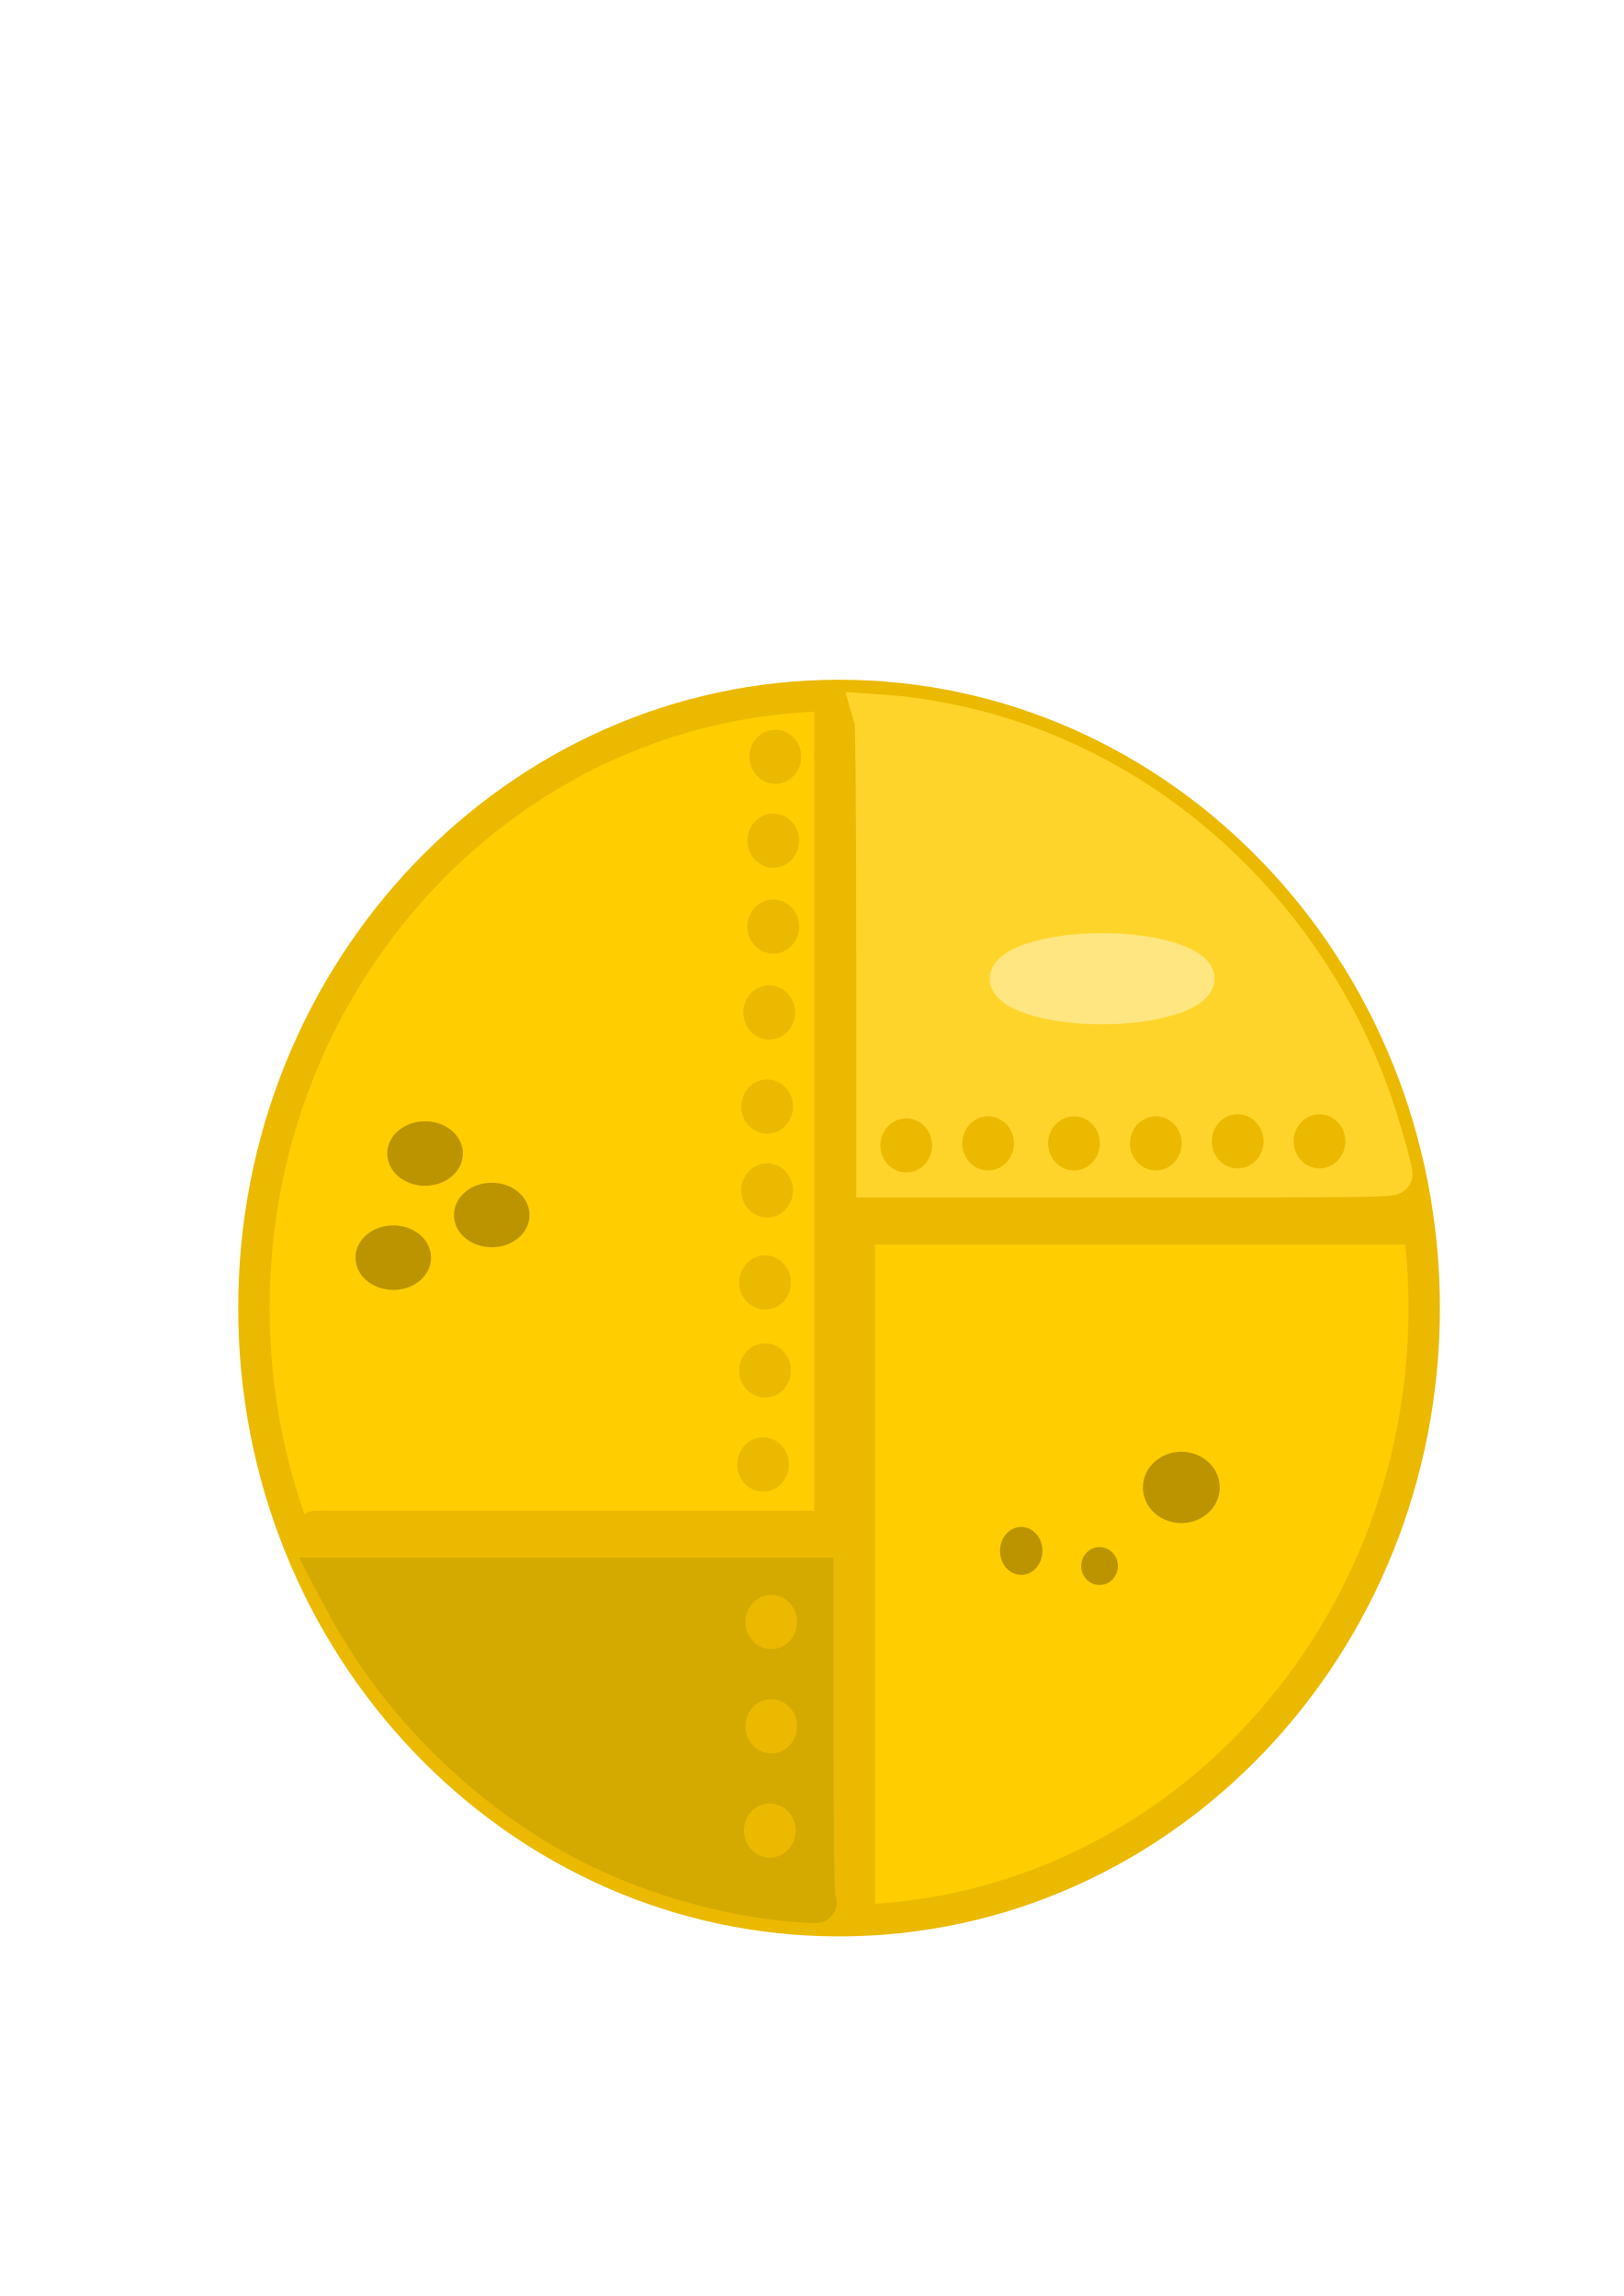
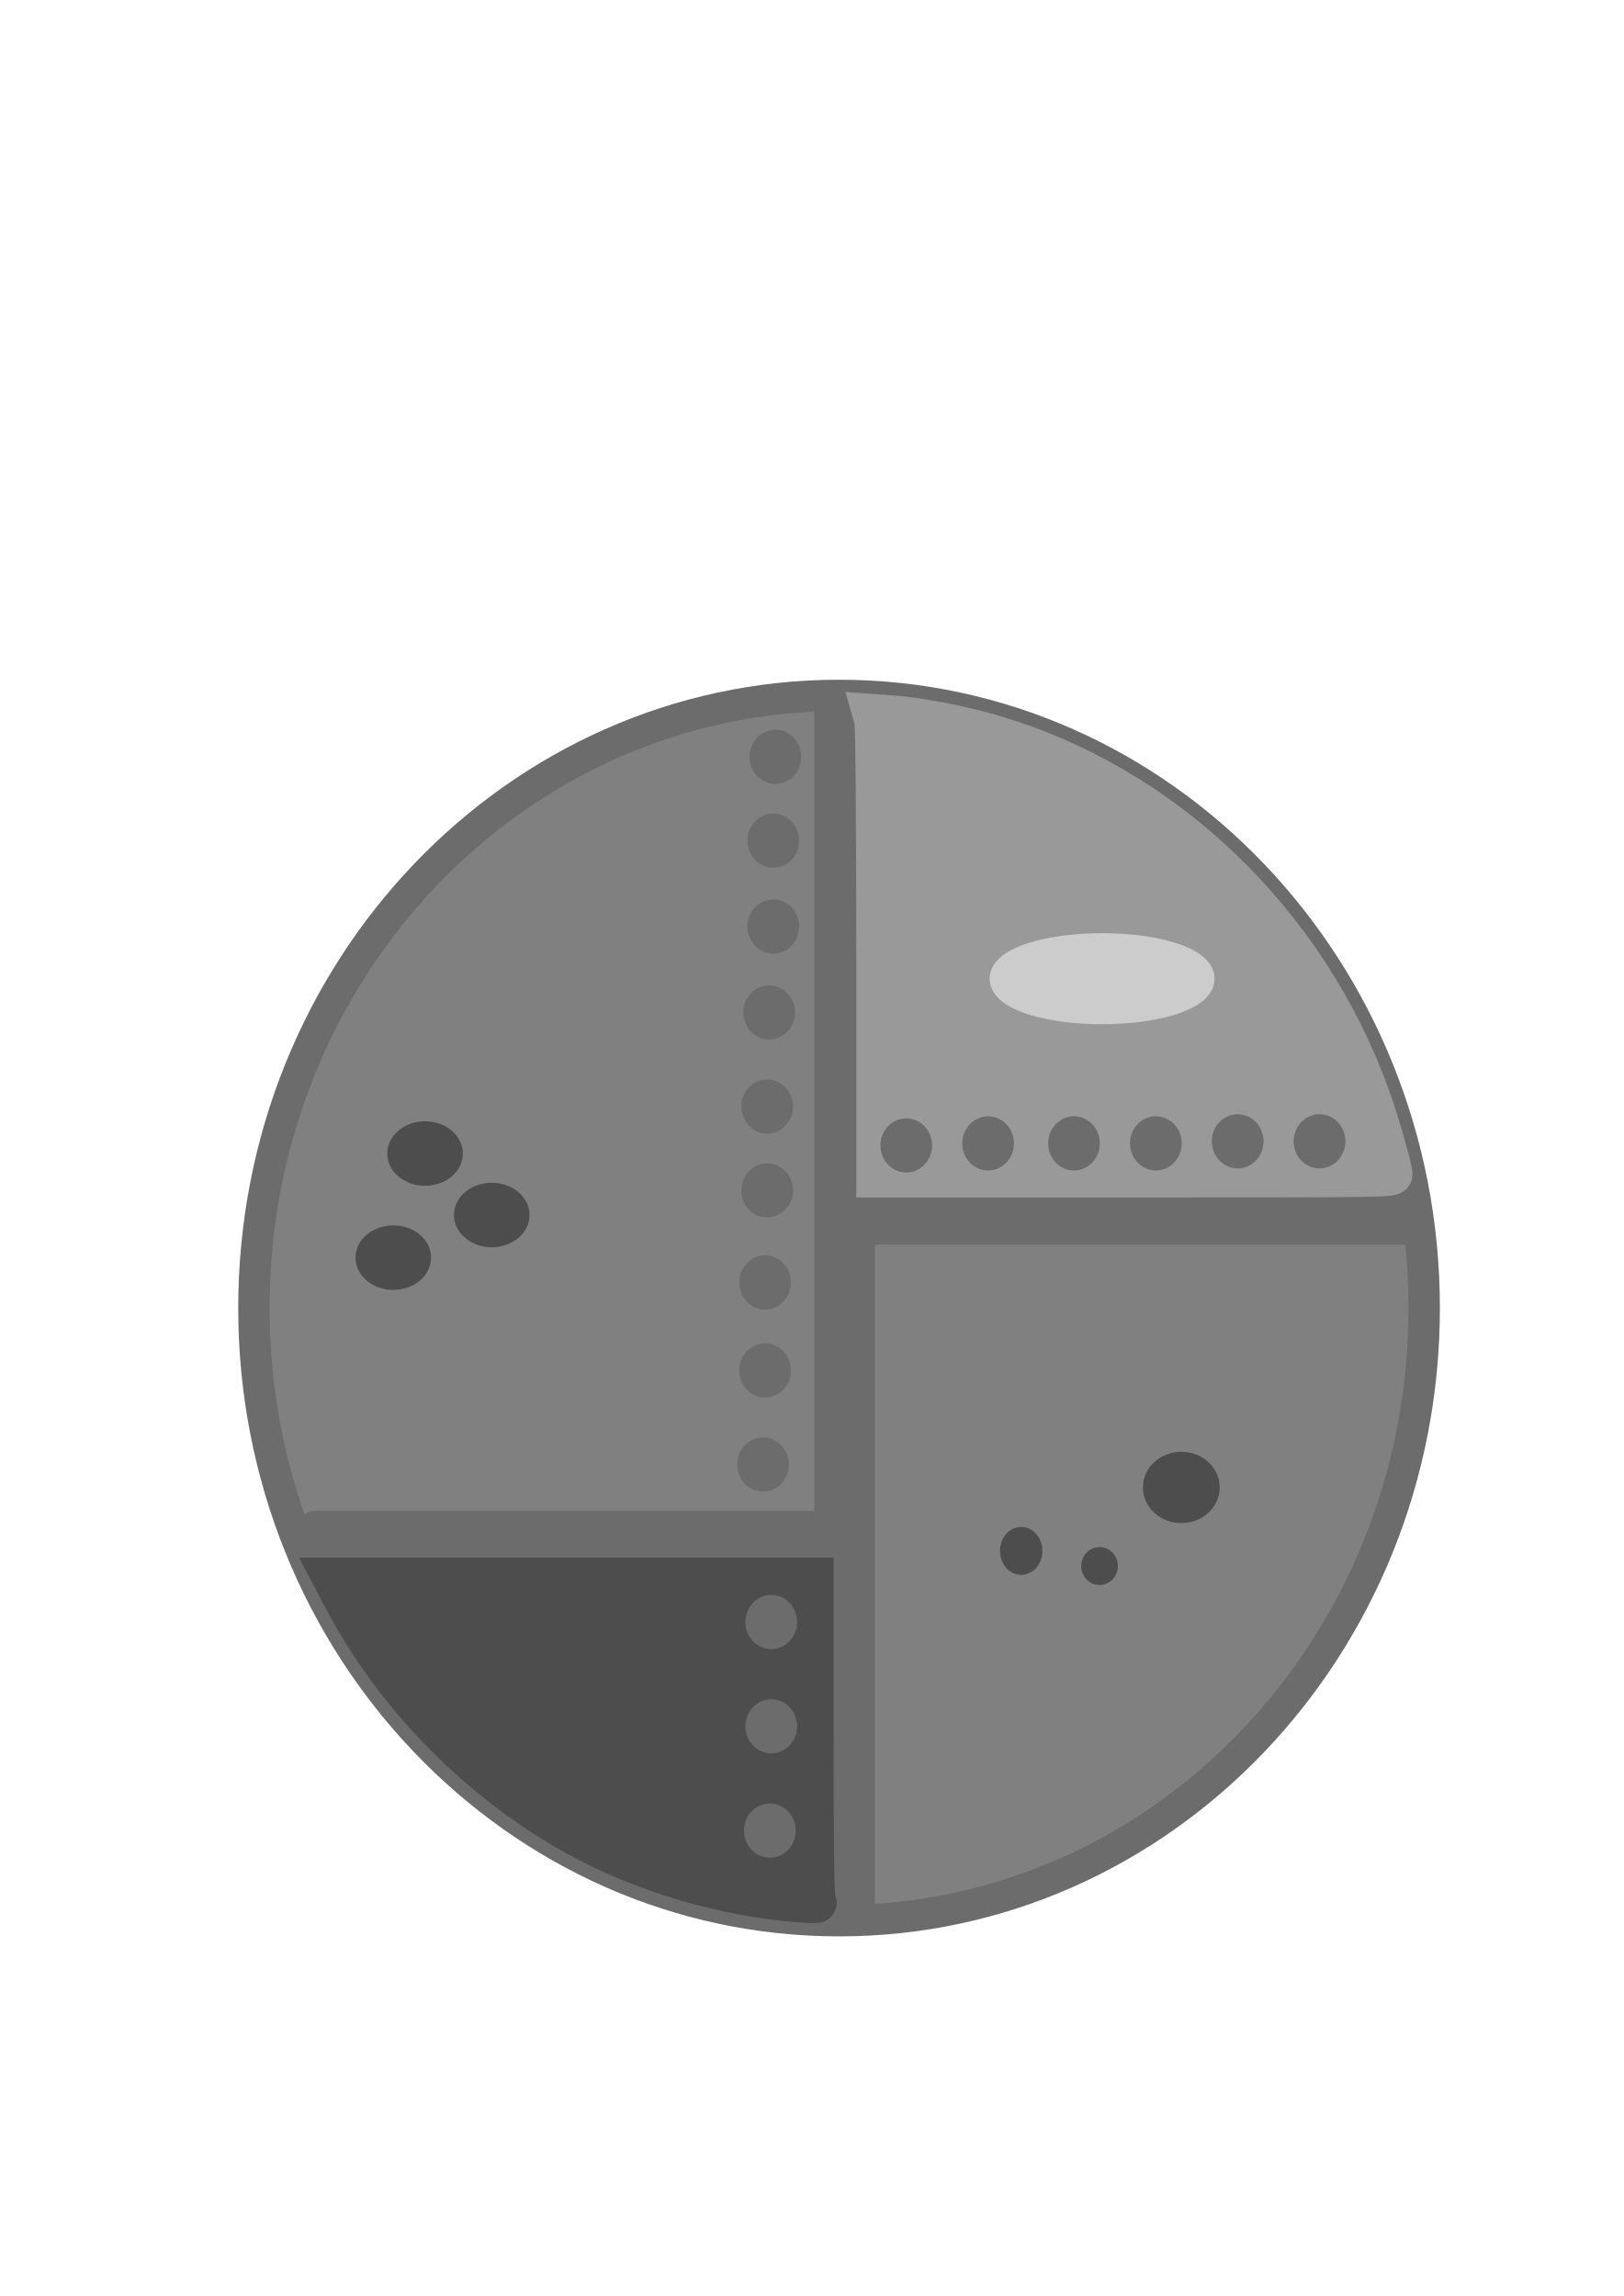
<svg xmlns="http://www.w3.org/2000/svg" width="210mm" height="297mm" viewBox="0 0 210 297" version="1.1" id="svg5">
  <defs id="defs2" />
  <g id="layer1">
-     <ellipse style="fill:#ffcd00;fill-opacity:1;stroke:#ebb900;stroke-width:4.059;stroke-miterlimit:4;stroke-dasharray:none;stroke-opacity:1" id="path846" cx="108.519" cy="169.204" rx="75.678" ry="79.248" />
-     <ellipse style="fill:#ebb900;stroke:#ebb900;stroke-width:2.853;stroke-miterlimit:4;stroke-dasharray:none;stroke-opacity:1;fill-opacity:1" id="path2023-0" cx="98.69" cy="189.442" rx="1.918" ry="2.077" />
-     <ellipse style="fill:#bb9400;fill-opacity:1;stroke:#bb9400;stroke-width:1.823;stroke-miterlimit:4;stroke-dasharray:none;stroke-opacity:1" id="path1156-61-8" cx="63.599" cy="157.168" rx="3.974" ry="3.26" />
-     <ellipse style="fill:#bb9400;fill-opacity:1;stroke:#bb9400;stroke-width:1.823;stroke-miterlimit:4;stroke-dasharray:none;stroke-opacity:1" id="path1156-61" cx="50.864" cy="162.686" rx="3.974" ry="3.26" />
-     <ellipse style="fill:#bb9400;fill-opacity:1;stroke:#bb9400;stroke-width:1.178;stroke-miterlimit:4;stroke-dasharray:none;stroke-opacity:1" id="path1156-4" cx="132.079" cy="200.618" rx="2.154" ry="2.511" />
-     <ellipse style="fill:#bb9400;fill-opacity:1;stroke:#bb9400;stroke-width:0.974;stroke-miterlimit:4;stroke-dasharray:none;stroke-opacity:1" id="path1156-61-4" cx="142.212" cy="202.577" rx="1.884" ry="1.964" />
-     <ellipse style="fill:#bb9400;fill-opacity:1;stroke:#bb9400;stroke-width:1.823;stroke-miterlimit:4;stroke-dasharray:none;stroke-opacity:1" id="path1156-61-7" cx="54.974" cy="149.214" rx="3.974" ry="3.26" />
-     <ellipse style="fill:#bb9400;stroke:#bb9400;stroke-width:3.779;stroke-miterlimit:4;stroke-dasharray:none;fill-opacity:1;stroke-opacity:1" id="path882" cx="152.784" cy="192.407" rx="3.078" ry="2.721" />
-     <rect style="fill:#6c6c6c;stroke:#ebb900;stroke-width:5;stroke-miterlimit:4;stroke-dasharray:none;stroke-opacity:1" id="rect1993" width="2.856" height="154.212" x="107.805" y="92.099" rx="0" ry="3.017" />
-     <rect style="fill:#d45500;stroke:#ebb900;stroke-width:5;stroke-miterlimit:4;stroke-dasharray:none;stroke-opacity:1" id="rect3081" width="69.056" height="3.44" x="112.712" y="155.046" ry="0.132" />
-     <rect style="fill:#d45500;stroke:#ebb900;stroke-width:5;stroke-miterlimit:4;stroke-dasharray:none;stroke-opacity:1" id="rect3193" width="64.029" height="3.44" x="40.746" y="197.908" ry="0.132" />
-     <path id="path4596" style="fill:#d4aa00;stroke:#d4aa00;stroke-width:18.898;stroke-miterlimit:4;stroke-dasharray:none;stroke-opacity:1" d="M 161.826 771 L 167.49 781.75 C 192.743 829.677 233.551 871.243 281.557 897.939 C 312.956 915.401 353.859 927.612 390 930.314 C 400.78 931.12 400.053 931.273 398.975 928.436 C 398.371 926.849 398 896.329 398 848.436 L 398 771 L 279.914 771 L 161.826 771 z " transform="scale(0.2645833)" />
-     <path style="fill:#ffd42a;stroke:#ffd42a;stroke-width:18.898;stroke-miterlimit:4;stroke-dasharray:none;stroke-opacity:1" d="M 428,465.743 C 428,397.351 427.631,354.2 427.028,352.098 l -0.972,-3.389 9.541,0.671 c 12.743,0.896 33.261,4.763 48.485,9.139 C 568.89,382.896 639.141,450.07 670.215,536.5 674.451,548.283 681,571.157 681,574.17 681,575.934 676.405,576 554.5,576 H 428 Z" id="path4786" transform="scale(0.2645833)" />
-     <ellipse style="fill:#ebb900;stroke:#ebb900;stroke-width:2.853;stroke-miterlimit:4;stroke-dasharray:none;stroke-opacity:1;fill-opacity:1" id="path2023-4" cx="99.748" cy="209.815" rx="1.918" ry="2.077" />
-     <ellipse style="fill:#ebb900;stroke:#ebb900;stroke-width:2.853;stroke-miterlimit:4;stroke-dasharray:none;stroke-opacity:1;fill-opacity:1" id="path2023-3" cx="99.748" cy="223.308" rx="1.918" ry="2.077" />
-     <ellipse style="fill:#ebb900;stroke:#ebb900;stroke-width:2.853;stroke-miterlimit:4;stroke-dasharray:none;stroke-opacity:1;fill-opacity:1" id="path2023" cx="99.565" cy="236.798" rx="1.918" ry="2.077" />
-     <ellipse style="fill:#ebb900;stroke:#ebb900;stroke-width:2.853;stroke-miterlimit:4;stroke-dasharray:none;stroke-opacity:1;fill-opacity:1" id="path2023-0-5" cx="98.954" cy="177.271" rx="1.918" ry="2.077" />
-     <ellipse style="fill:#ebb900;stroke:#ebb900;stroke-width:2.853;stroke-miterlimit:4;stroke-dasharray:none;stroke-opacity:1;fill-opacity:1" id="path2023-0-2" cx="98.954" cy="165.894" rx="1.918" ry="2.077" />
-     <ellipse style="fill:#ebb900;stroke:#ebb900;stroke-width:2.853;stroke-miterlimit:4;stroke-dasharray:none;stroke-opacity:1;fill-opacity:1" id="path2023-0-6" cx="99.219" cy="153.988" rx="1.918" ry="2.077" />
-     <ellipse style="fill:#ebb900;stroke:#ebb900;stroke-width:2.853;stroke-miterlimit:4;stroke-dasharray:none;stroke-opacity:1;fill-opacity:1" id="path2023-0-3" cx="99.219" cy="143.14" rx="1.918" ry="2.077" />
-     <ellipse style="fill:#ebb900;stroke:#ebb900;stroke-width:2.853;stroke-miterlimit:4;stroke-dasharray:none;stroke-opacity:1;fill-opacity:1" id="path2023-0-7" cx="99.483" cy="130.969" rx="1.918" ry="2.077" />
-     <ellipse style="fill:#ebb900;stroke:#ebb900;stroke-width:2.853;stroke-miterlimit:4;stroke-dasharray:none;stroke-opacity:1;fill-opacity:1" id="path2023-0-4" cx="100.013" cy="119.856" rx="1.918" ry="2.077" />
-     <ellipse style="fill:#ebb900;stroke:#ebb900;stroke-width:2.853;stroke-miterlimit:4;stroke-dasharray:none;stroke-opacity:1;fill-opacity:1" id="path2023-0-8" cx="100.013" cy="108.744" rx="1.918" ry="2.077" />
-     <ellipse style="fill:#ebb900;stroke:#ebb900;stroke-width:2.853;stroke-miterlimit:4;stroke-dasharray:none;stroke-opacity:1" id="path2023-0-54" cx="100.277" cy="97.896" rx="1.918" ry="2.077" />
-     <ellipse style="fill:#ebb900;stroke:#ebb900;stroke-width:2.853;stroke-miterlimit:4;stroke-dasharray:none;stroke-opacity:1;fill-opacity:1" id="path2023-0-0" cx="117.21" cy="148.167" rx="1.918" ry="2.077" />
-     <ellipse style="fill:#ebb900;stroke:#ebb900;stroke-width:2.853;stroke-miterlimit:4;stroke-dasharray:none;stroke-opacity:1;fill-opacity:1" id="path2023-0-85" cx="127.794" cy="147.902" rx="1.918" ry="2.077" />
-     <ellipse style="fill:#ebb900;stroke:#ebb900;stroke-width:2.853;stroke-miterlimit:4;stroke-dasharray:none;stroke-opacity:1;fill-opacity:1" id="path2023-0-31" cx="138.906" cy="147.902" rx="1.918" ry="2.077" />
-     <ellipse style="fill:#ebb900;stroke:#ebb900;stroke-width:2.853;stroke-miterlimit:4;stroke-dasharray:none;stroke-opacity:1;fill-opacity:1" id="path2023-0-29" cx="149.49" cy="147.902" rx="1.918" ry="2.077" />
-     <ellipse style="fill:#ebb900;stroke:#ebb900;stroke-width:2.853;stroke-miterlimit:4;stroke-dasharray:none;stroke-opacity:1;fill-opacity:1" id="path2023-0-25" cx="160.073" cy="147.637" rx="1.918" ry="2.077" />
-     <ellipse style="fill:#ebb900;stroke:#ebb900;stroke-width:2.853;stroke-miterlimit:4;stroke-dasharray:none;stroke-opacity:1;fill-opacity:1" id="path2023-0-41" cx="170.656" cy="147.637" rx="1.918" ry="2.077" />
-     <ellipse style="fill:#ffe680;fill-opacity:1;stroke:#ffe680;stroke-width:3.644;stroke-miterlimit:4;stroke-dasharray:none" id="path1156-61-2" cx="142.539" cy="126.601" rx="12.721" ry="4.069" />
+     <ellipse style="fill:#808080;fill-opacity:1;stroke:#6c6c6c;stroke-width:4.059;stroke-miterlimit:4;stroke-dasharray:none;stroke-opacity:1" id="path846" cx="108.519" cy="169.204" rx="75.678" ry="79.248" />
+     <ellipse style="fill:#6c6c6c;stroke:#6c6c6c;stroke-width:2.853;stroke-miterlimit:4;stroke-dasharray:none;stroke-opacity:1" id="path2023-0" cx="98.69" cy="189.442" rx="1.918" ry="2.077" />
+     <ellipse style="fill:#4d4d4d;fill-opacity:1;stroke:#4d4d4d;stroke-width:1.823;stroke-miterlimit:4;stroke-dasharray:none" id="path1156-61-8" cx="63.599" cy="157.168" rx="3.974" ry="3.26" />
+     <ellipse style="fill:#4d4d4d;fill-opacity:1;stroke:#4d4d4d;stroke-width:1.823;stroke-miterlimit:4;stroke-dasharray:none" id="path1156-61" cx="50.864" cy="162.686" rx="3.974" ry="3.26" />
+     <ellipse style="fill:#4d4d4d;fill-opacity:1;stroke:#4d4d4d;stroke-width:1.178;stroke-miterlimit:4;stroke-dasharray:none" id="path1156-4" cx="132.079" cy="200.618" rx="2.154" ry="2.511" />
+     <ellipse style="fill:#4d4d4d;fill-opacity:1;stroke:#4d4d4d;stroke-width:0.974;stroke-miterlimit:4;stroke-dasharray:none" id="path1156-61-4" cx="142.212" cy="202.577" rx="1.884" ry="1.964" />
+     <ellipse style="fill:#4d4d4d;fill-opacity:1;stroke:#4d4d4d;stroke-width:1.823;stroke-miterlimit:4;stroke-dasharray:none" id="path1156-61-7" cx="54.974" cy="149.214" rx="3.974" ry="3.26" />
+     <ellipse style="fill:#4d4d4d;stroke:#4d4d4d;stroke-width:3.779;stroke-miterlimit:4;stroke-dasharray:none" id="path882" cx="152.784" cy="192.407" rx="3.078" ry="2.721" />
+     <rect style="fill:#6c6c6c;stroke:#6c6c6c;stroke-width:5;stroke-miterlimit:4;stroke-dasharray:none;stroke-opacity:1" id="rect1993" width="2.856" height="154.212" x="107.805" y="92.099" rx="0" ry="3.017" />
+     <rect style="fill:#d45500;stroke:#6c6c6c;stroke-width:5;stroke-miterlimit:4;stroke-dasharray:none;stroke-opacity:1" id="rect3081" width="69.056" height="3.44" x="112.712" y="155.046" ry="0.132" />
+     <rect style="fill:#d45500;stroke:#6c6c6c;stroke-width:5;stroke-miterlimit:4;stroke-dasharray:none;stroke-opacity:1" id="rect3193" width="64.029" height="3.44" x="40.746" y="197.908" ry="0.132" />
+     <path id="path4596" style="fill:#4d4d4d;stroke:#4d4d4d;stroke-width:18.898;stroke-miterlimit:4;stroke-dasharray:none;stroke-opacity:1" d="M 161.826 771 L 167.49 781.75 C 192.743 829.677 233.551 871.243 281.557 897.939 C 312.956 915.401 353.859 927.612 390 930.314 C 400.78 931.12 400.053 931.273 398.975 928.436 C 398.371 926.849 398 896.329 398 848.436 L 398 771 L 279.914 771 L 161.826 771 z " transform="scale(0.2645833)" />
+     <path style="fill:#999999;stroke:#999999;stroke-width:18.898;stroke-miterlimit:4;stroke-dasharray:none;stroke-opacity:1" d="M 428,465.743 C 428,397.351 427.631,354.2 427.028,352.098 l -0.972,-3.389 9.541,0.671 c 12.743,0.896 33.261,4.763 48.485,9.139 C 568.89,382.896 639.141,450.07 670.215,536.5 674.451,548.283 681,571.157 681,574.17 681,575.934 676.405,576 554.5,576 H 428 Z" id="path4786" transform="scale(0.2645833)" />
+     <ellipse style="fill:#6c6c6c;stroke:#6c6c6c;stroke-width:2.853;stroke-miterlimit:4;stroke-dasharray:none;stroke-opacity:1" id="path2023-4" cx="99.748" cy="209.815" rx="1.918" ry="2.077" />
+     <ellipse style="fill:#6c6c6c;stroke:#6c6c6c;stroke-width:2.853;stroke-miterlimit:4;stroke-dasharray:none;stroke-opacity:1" id="path2023-3" cx="99.748" cy="223.308" rx="1.918" ry="2.077" />
+     <ellipse style="fill:#6c6c6c;stroke:#6c6c6c;stroke-width:2.853;stroke-miterlimit:4;stroke-dasharray:none;stroke-opacity:1" id="path2023" cx="99.565" cy="236.798" rx="1.918" ry="2.077" />
+     <ellipse style="fill:#6c6c6c;stroke:#6c6c6c;stroke-width:2.853;stroke-miterlimit:4;stroke-dasharray:none;stroke-opacity:1" id="path2023-0-5" cx="98.954" cy="177.271" rx="1.918" ry="2.077" />
+     <ellipse style="fill:#6c6c6c;stroke:#6c6c6c;stroke-width:2.853;stroke-miterlimit:4;stroke-dasharray:none;stroke-opacity:1" id="path2023-0-2" cx="98.954" cy="165.894" rx="1.918" ry="2.077" />
+     <ellipse style="fill:#6c6c6c;stroke:#6c6c6c;stroke-width:2.853;stroke-miterlimit:4;stroke-dasharray:none;stroke-opacity:1" id="path2023-0-6" cx="99.219" cy="153.988" rx="1.918" ry="2.077" />
+     <ellipse style="fill:#6c6c6c;stroke:#6c6c6c;stroke-width:2.853;stroke-miterlimit:4;stroke-dasharray:none;stroke-opacity:1" id="path2023-0-3" cx="99.219" cy="143.14" rx="1.918" ry="2.077" />
+     <ellipse style="fill:#6c6c6c;stroke:#6c6c6c;stroke-width:2.853;stroke-miterlimit:4;stroke-dasharray:none;stroke-opacity:1" id="path2023-0-7" cx="99.483" cy="130.969" rx="1.918" ry="2.077" />
+     <ellipse style="fill:#6c6c6c;stroke:#6c6c6c;stroke-width:2.853;stroke-miterlimit:4;stroke-dasharray:none;stroke-opacity:1" id="path2023-0-4" cx="100.013" cy="119.856" rx="1.918" ry="2.077" />
+     <ellipse style="fill:#6c6c6c;stroke:#6c6c6c;stroke-width:2.853;stroke-miterlimit:4;stroke-dasharray:none;stroke-opacity:1" id="path2023-0-8" cx="100.013" cy="108.744" rx="1.918" ry="2.077" />
+     <ellipse style="fill:#6c6c6c;stroke:#6c6c6c;stroke-width:2.853;stroke-miterlimit:4;stroke-dasharray:none;stroke-opacity:1" id="path2023-0-54" cx="100.277" cy="97.896" rx="1.918" ry="2.077" />
+     <ellipse style="fill:#6c6c6c;stroke:#6c6c6c;stroke-width:2.853;stroke-miterlimit:4;stroke-dasharray:none;stroke-opacity:1" id="path2023-0-0" cx="117.21" cy="148.167" rx="1.918" ry="2.077" />
+     <ellipse style="fill:#6c6c6c;stroke:#6c6c6c;stroke-width:2.853;stroke-miterlimit:4;stroke-dasharray:none;stroke-opacity:1" id="path2023-0-85" cx="127.794" cy="147.902" rx="1.918" ry="2.077" />
+     <ellipse style="fill:#6c6c6c;stroke:#6c6c6c;stroke-width:2.853;stroke-miterlimit:4;stroke-dasharray:none;stroke-opacity:1" id="path2023-0-31" cx="138.906" cy="147.902" rx="1.918" ry="2.077" />
+     <ellipse style="fill:#6c6c6c;stroke:#6c6c6c;stroke-width:2.853;stroke-miterlimit:4;stroke-dasharray:none;stroke-opacity:1" id="path2023-0-29" cx="149.49" cy="147.902" rx="1.918" ry="2.077" />
+     <ellipse style="fill:#6c6c6c;stroke:#6c6c6c;stroke-width:2.853;stroke-miterlimit:4;stroke-dasharray:none;stroke-opacity:1" id="path2023-0-25" cx="160.073" cy="147.637" rx="1.918" ry="2.077" />
+     <ellipse style="fill:#6c6c6c;stroke:#6c6c6c;stroke-width:2.853;stroke-miterlimit:4;stroke-dasharray:none;stroke-opacity:1" id="path2023-0-41" cx="170.656" cy="147.637" rx="1.918" ry="2.077" />
+     <ellipse style="fill:#cccccc;fill-opacity:1;stroke:#cccccc;stroke-width:3.644;stroke-miterlimit:4;stroke-dasharray:none" id="path1156-61-2" cx="142.539" cy="126.601" rx="12.721" ry="4.069" />
  </g>
</svg>
